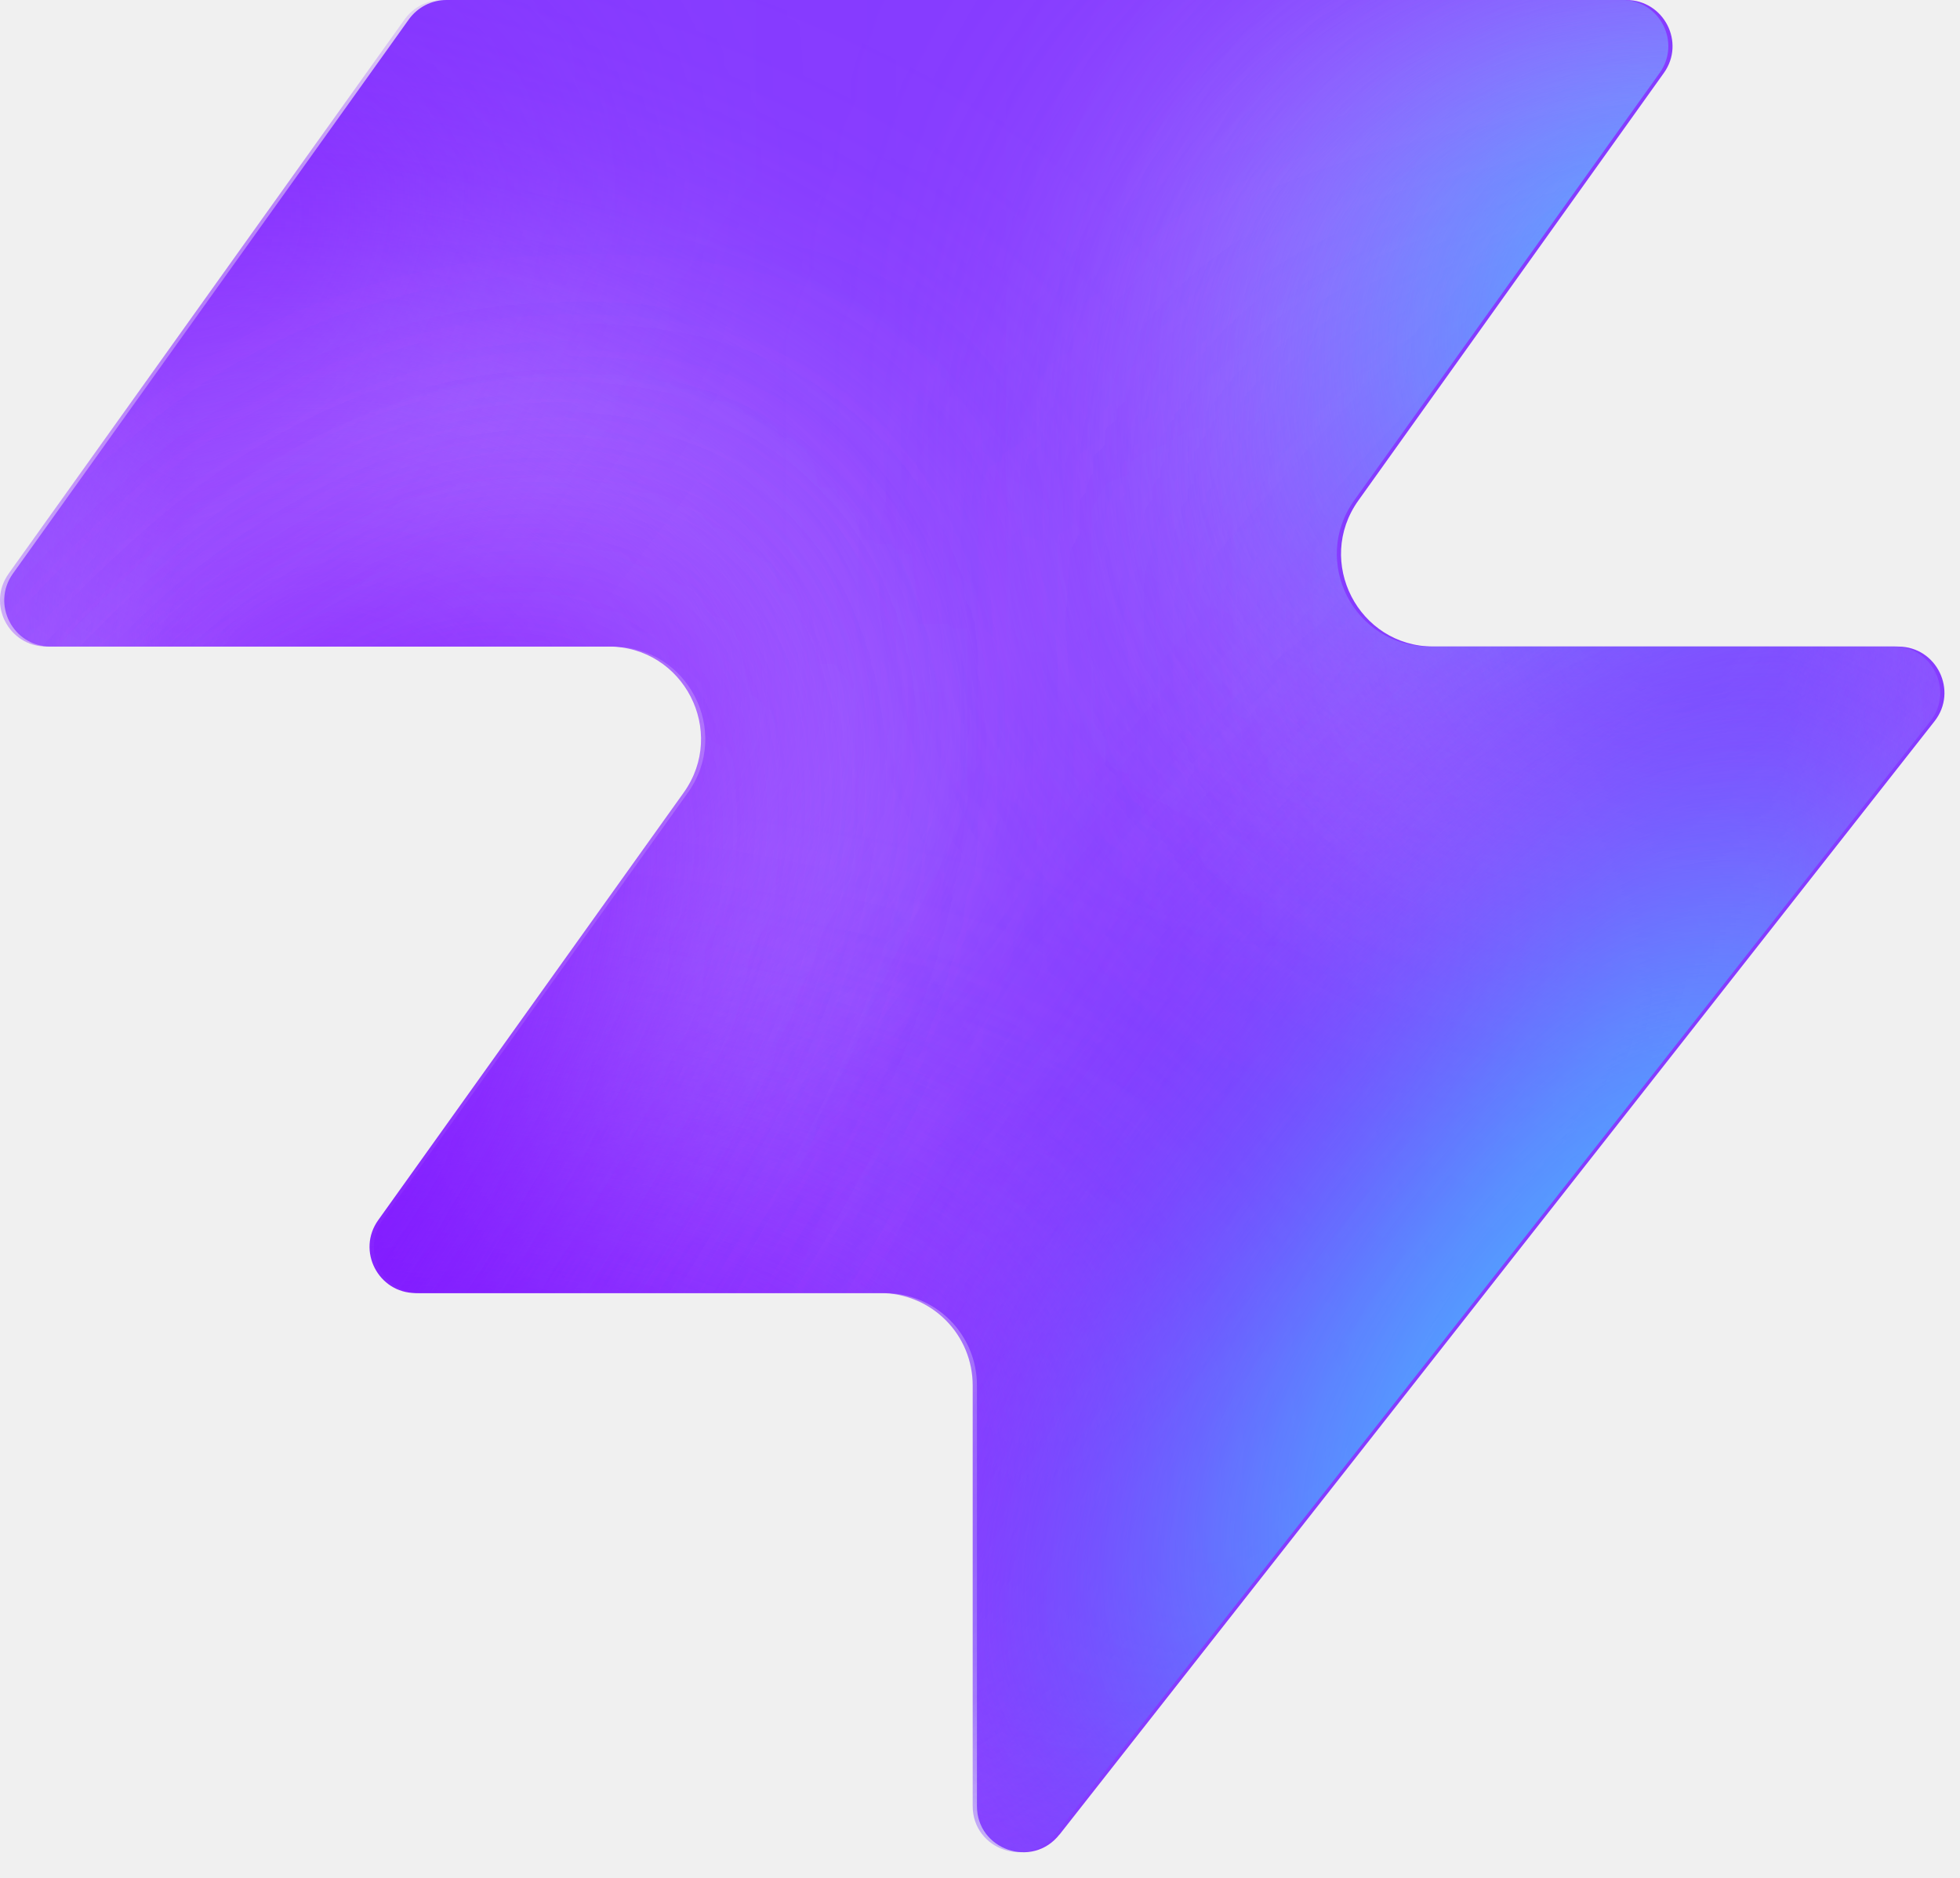
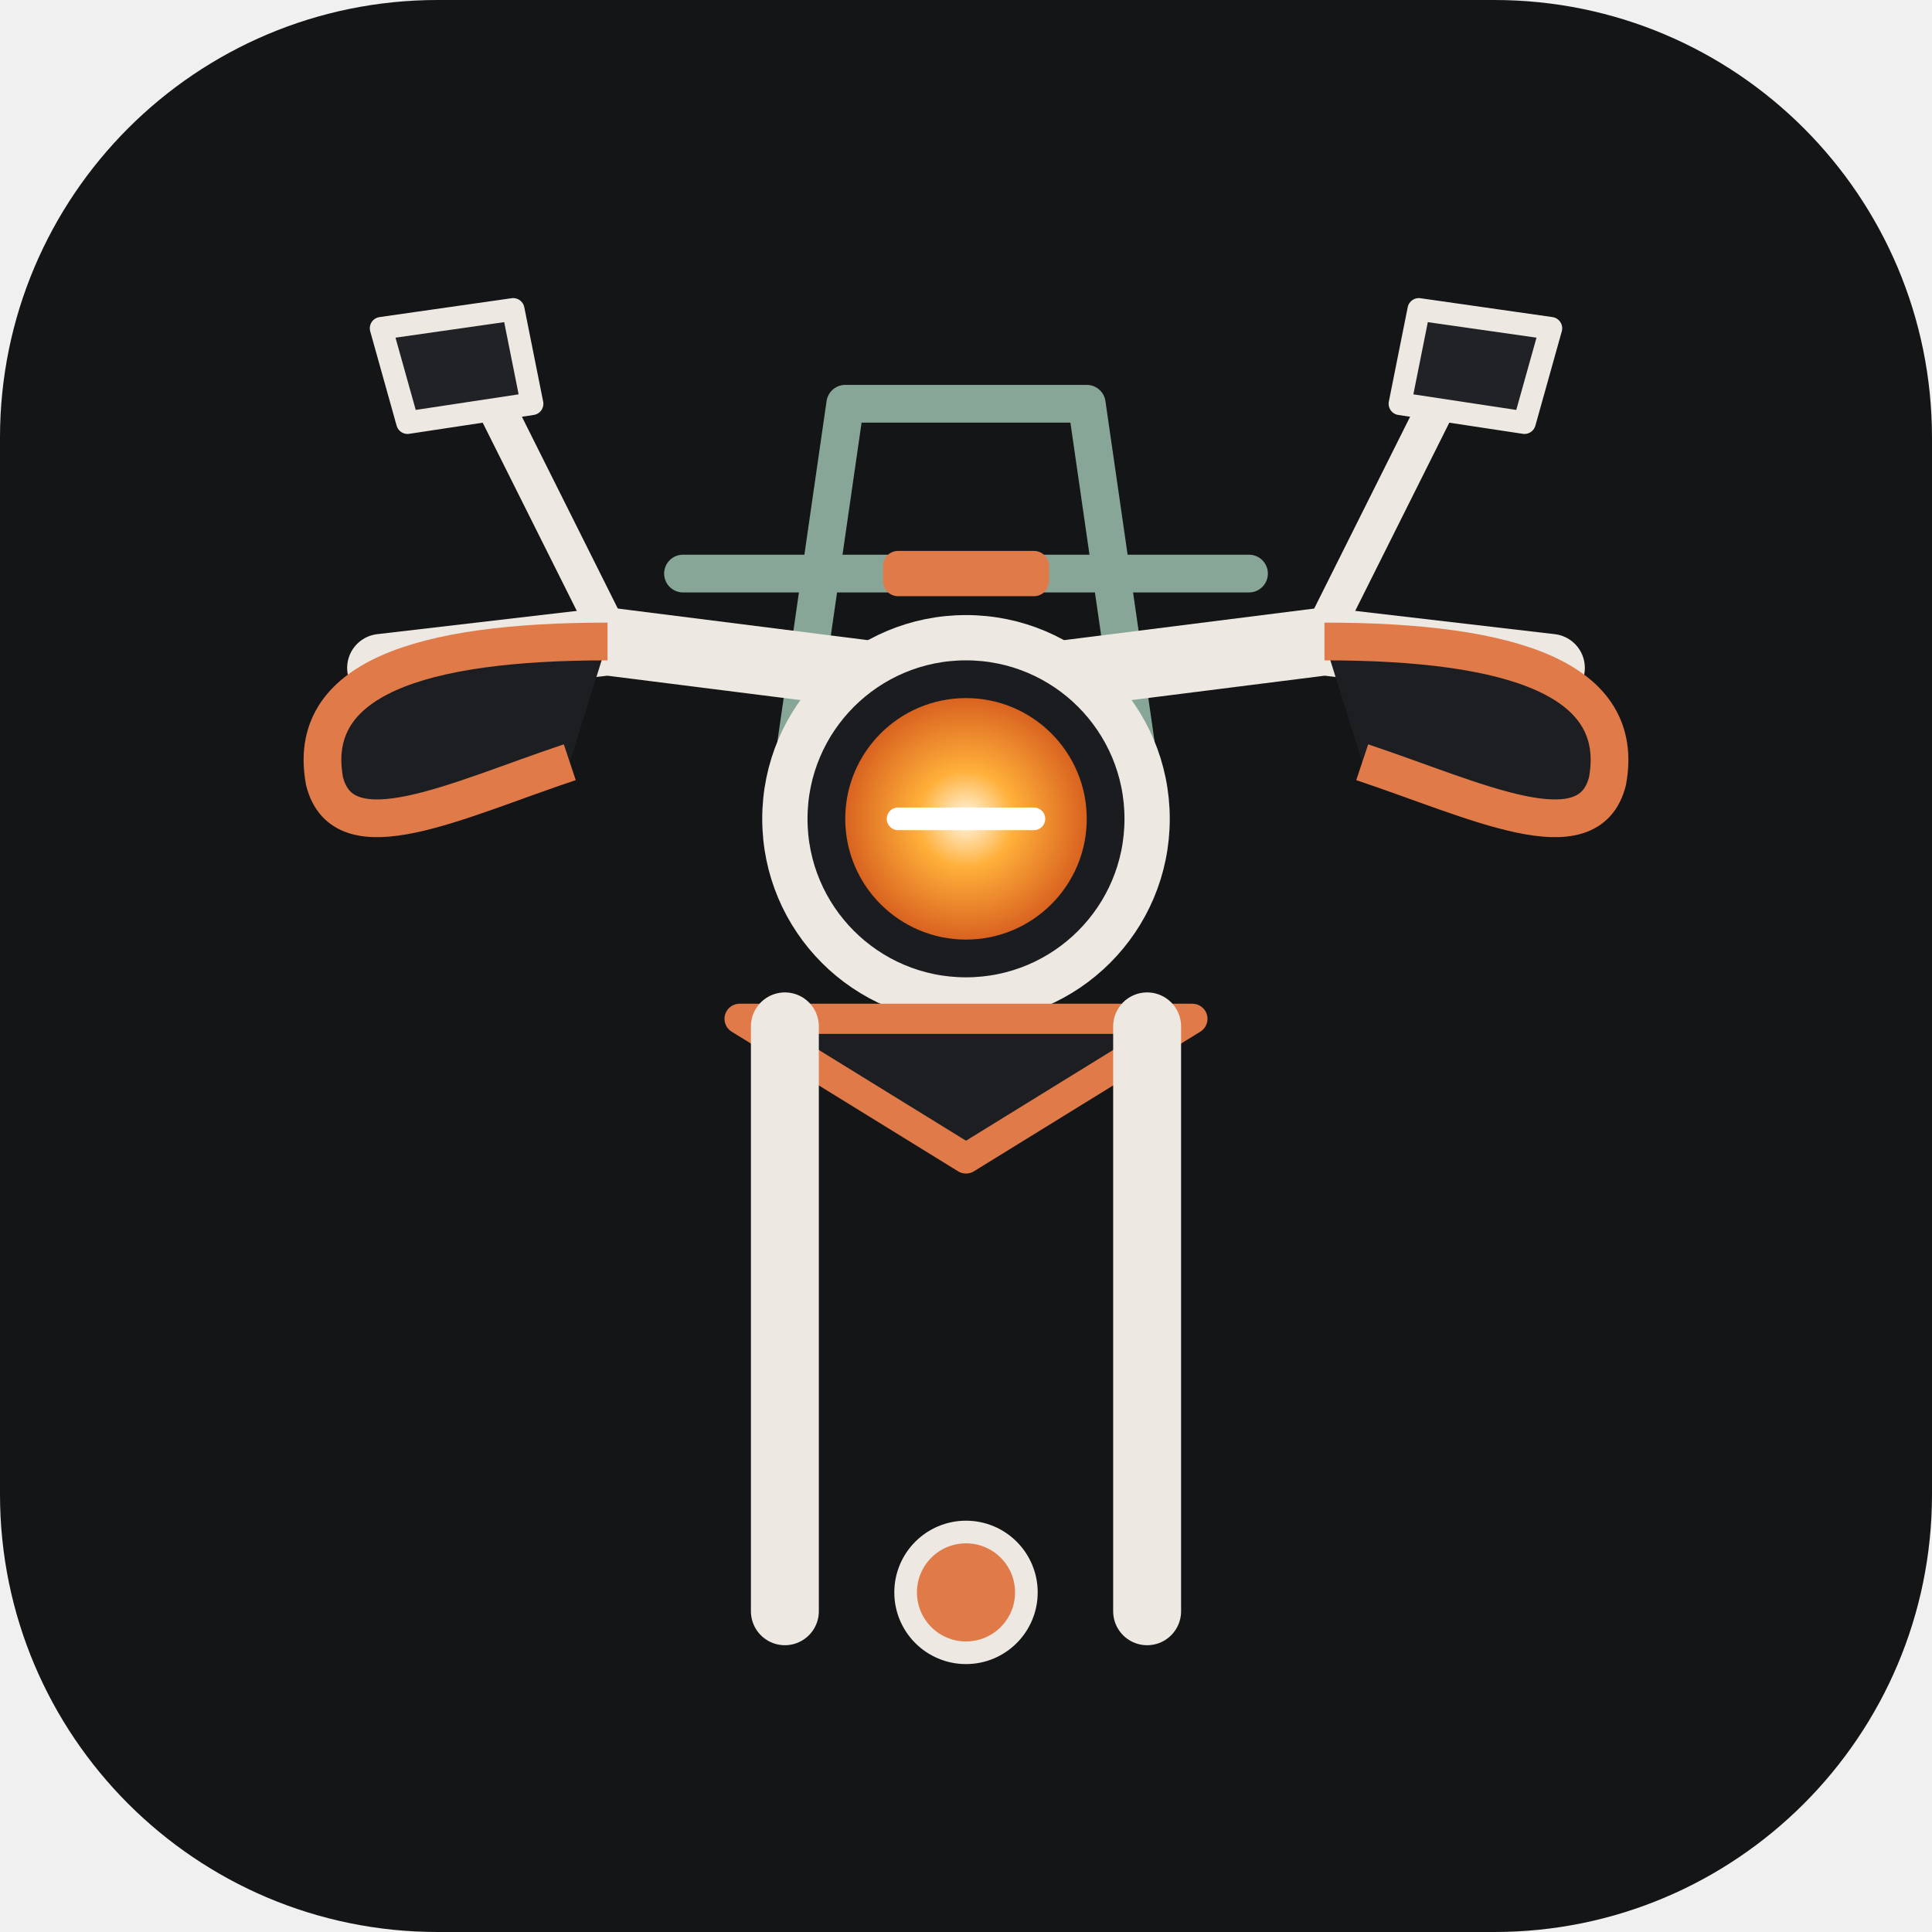
- <svg xmlns="http://www.w3.org/2000/svg" width="48" height="46" fill="none" viewBox="0 0 48 46">
-   <path fill="#863bff" d="M25.946 44.938c-.664.845-2.021.375-2.021-.698V33.937a2.26 2.26 0 0 0-2.262-2.262H10.287c-.92 0-1.456-1.04-.92-1.788l7.48-10.471c1.07-1.497 0-3.578-1.842-3.578H1.237c-.92 0-1.456-1.04-.92-1.788L10.013.474c.214-.297.556-.474.92-.474h28.894c.92 0 1.456 1.04.92 1.788l-7.48 10.471c-1.07 1.498 0 3.579 1.842 3.579h11.377c.943 0 1.473 1.088.89 1.83L25.947 44.94z" style="fill:#863bff;fill:color(display-p3 .525 .23 1);fill-opacity:1" />
-   <mask id="a" width="48" height="46" x="0" y="0" maskUnits="userSpaceOnUse" style="mask-type:alpha">
-     <path fill="#000" d="M25.842 44.938c-.664.844-2.021.375-2.021-.698V33.937a2.26 2.26 0 0 0-2.262-2.262H10.183c-.92 0-1.456-1.04-.92-1.788l7.48-10.471c1.07-1.498 0-3.579-1.842-3.579H1.133c-.92 0-1.456-1.04-.92-1.787L9.91.473c.214-.297.556-.474.92-.474h28.894c.92 0 1.456 1.04.92 1.788l-7.48 10.471c-1.07 1.498 0 3.578 1.842 3.578h11.377c.943 0 1.473 1.088.89 1.832L25.843 44.94z" style="fill:#000;fill-opacity:1" />
-   </mask>
-   <g mask="url(#a)">
-     <g filter="url(#b)">
-       <ellipse cx="5.508" cy="14.704" fill="#ede6ff" rx="5.508" ry="14.704" style="fill:#ede6ff;fill:color(display-p3 .927 .903 1);fill-opacity:1" transform="matrix(.00324 1 1 -.00324 -4.47 31.516)" />
-     </g>
-     <g filter="url(#c)">
-       <ellipse cx="10.399" cy="29.851" fill="#ede6ff" rx="10.399" ry="29.851" style="fill:#ede6ff;fill:color(display-p3 .927 .903 1);fill-opacity:1" transform="matrix(.00324 1 1 -.00324 -39.328 7.883)" />
-     </g>
-     <g filter="url(#d)">
-       <ellipse cx="5.508" cy="30.487" fill="#7e14ff" rx="5.508" ry="30.487" style="fill:#7e14ff;fill:color(display-p3 .492 .077 1);fill-opacity:1" transform="rotate(89.814 -25.913 -14.639)scale(1 -1)" />
-     </g>
-     <g filter="url(#e)">
-       <ellipse cx="5.508" cy="30.599" fill="#7e14ff" rx="5.508" ry="30.599" style="fill:#7e14ff;fill:color(display-p3 .492 .077 1);fill-opacity:1" transform="rotate(89.814 -32.644 -3.334)scale(1 -1)" />
-     </g>
-     <g filter="url(#f)">
-       <ellipse cx="5.508" cy="30.599" fill="#7e14ff" rx="5.508" ry="30.599" style="fill:#7e14ff;fill:color(display-p3 .492 .077 1);fill-opacity:1" transform="matrix(.00324 1 1 -.00324 -34.34 30.47)" />
-     </g>
-     <g filter="url(#g)">
-       <ellipse cx="14.072" cy="22.078" fill="#ede6ff" rx="14.072" ry="22.078" style="fill:#ede6ff;fill:color(display-p3 .927 .903 1);fill-opacity:1" transform="rotate(93.35 24.506 48.493)scale(-1 1)" />
-     </g>
-     <g filter="url(#h)">
-       <ellipse cx="3.47" cy="21.501" fill="#7e14ff" rx="3.47" ry="21.501" style="fill:#7e14ff;fill:color(display-p3 .492 .077 1);fill-opacity:1" transform="rotate(89.009 28.708 47.59)scale(-1 1)" />
-     </g>
-     <g filter="url(#i)">
-       <ellipse cx="3.47" cy="21.501" fill="#7e14ff" rx="3.47" ry="21.501" style="fill:#7e14ff;fill:color(display-p3 .492 .077 1);fill-opacity:1" transform="rotate(89.009 28.708 47.59)scale(-1 1)" />
-     </g>
-     <g filter="url(#j)">
-       <ellipse cx=".387" cy="8.972" fill="#7e14ff" rx="4.407" ry="29.108" style="fill:#7e14ff;fill:color(display-p3 .492 .077 1);fill-opacity:1" transform="rotate(39.51 .387 8.972)" />
-     </g>
-     <g filter="url(#k)">
-       <ellipse cx="47.523" cy="-6.092" fill="#7e14ff" rx="4.407" ry="29.108" style="fill:#7e14ff;fill:color(display-p3 .492 .077 1);fill-opacity:1" transform="rotate(37.892 47.523 -6.092)" />
-     </g>
-     <g filter="url(#l)">
-       <ellipse cx="41.412" cy="6.333" fill="#47bfff" rx="5.971" ry="9.665" style="fill:#47bfff;fill:color(display-p3 .28 .748 1);fill-opacity:1" transform="rotate(37.892 41.412 6.333)" />
-     </g>
-     <g filter="url(#m)">
-       <ellipse cx="-1.879" cy="38.332" fill="#7e14ff" rx="4.407" ry="29.108" style="fill:#7e14ff;fill:color(display-p3 .492 .077 1);fill-opacity:1" transform="rotate(37.892 -1.88 38.332)" />
-     </g>
-     <g filter="url(#n)">
-       <ellipse cx="-1.879" cy="38.332" fill="#7e14ff" rx="4.407" ry="29.108" style="fill:#7e14ff;fill:color(display-p3 .492 .077 1);fill-opacity:1" transform="rotate(37.892 -1.88 38.332)" />
-     </g>
-     <g filter="url(#o)">
-       <ellipse cx="35.651" cy="29.907" fill="#7e14ff" rx="4.407" ry="29.108" style="fill:#7e14ff;fill:color(display-p3 .492 .077 1);fill-opacity:1" transform="rotate(37.892 35.651 29.907)" />
-     </g>
-     <g filter="url(#p)">
-       <ellipse cx="38.418" cy="32.4" fill="#47bfff" rx="5.971" ry="15.297" style="fill:#47bfff;fill:color(display-p3 .28 .748 1);fill-opacity:1" transform="rotate(37.892 38.418 32.4)" />
-     </g>
+ <svg xmlns="http://www.w3.org/2000/svg" viewBox="0 0 512 512" width="100%" height="100%">
+   <defs>
+     <radialGradient id="favLensGlow" cx="50%" cy="50%" r="50%">
+       <stop offset="0%" stop-color="#FFF8E7" />
+       <stop offset="40%" stop-color="#FFB03A" />
+       <stop offset="100%" stop-color="#D96320" />
+     </radialGradient>
+   </defs>
+   <rect width="512" height="512" rx="116" fill="#141517" />
+   <g transform="translate(256, 252)">
+     <path d="M -32,-145 L 32,-145 L 45,-55 L -45,-55 Z" fill="none" stroke="#88A698" stroke-width="10" stroke-linejoin="round" />
+     <line x1="-95" y1="-85" x2="-130" y2="-155" stroke="#EDE8E1" stroke-width="10" stroke-linecap="round" />
+     <polygon points="-155,-165 -120,-170 -115,-145 -148,-140" fill="#202226" stroke="#EDE8E1" stroke-width="6" stroke-linejoin="round" />
+     <line x1="95" y1="-85" x2="130" y2="-155" stroke="#EDE8E1" stroke-width="10" stroke-linecap="round" />
+     <polygon points="155,-165 120,-170 115,-145 148,-140" fill="#202226" stroke="#EDE8E1" stroke-width="6" stroke-linejoin="round" />
+     <path d="M -155,-75 L -95,-82 L 0,-70 L 95,-82 L 155,-75" fill="none" stroke="#EDE8E1" stroke-width="18" stroke-linecap="round" stroke-linejoin="round" />
+     <line x1="-75" y1="-100" x2="75" y2="-100" stroke="#88A698" stroke-width="10" stroke-linecap="round" />
+     <rect x="-22" y="-106" width="44" height="12" rx="4" fill="#E07A48" />
+     <path d="M -95,-82 C -145,-82 -175,-72 -170,-45 C -165,-25 -135,-40 -105,-50" fill="#1C1E22" stroke="#E07A48" stroke-width="10" stroke-linejoin="round" />
+     <path d="M 95,-82 C 145,-82 175,-72 170,-45 C 165,-25 135,-40 105,-50" fill="#1C1E22" stroke="#E07A48" stroke-width="10" stroke-linejoin="round" />
+     <circle cx="0" cy="-35" r="48" fill="#1A1C20" stroke="#EDE8E1" stroke-width="12" />
+     <circle cx="0" cy="-35" r="32" fill="url(#favLensGlow)" />
+     <line x1="-18" y1="-35" x2="18" y2="-35" stroke="#FFFFFF" stroke-width="6" stroke-linecap="round" />
+     <polygon points="0,55 -60,18 60,18" fill="#1C1E22" stroke="#E07A48" stroke-width="8" stroke-linejoin="round" />
+     <line x1="-48" y1="20" x2="-48" y2="175" stroke="#EDE8E1" stroke-width="18" stroke-linecap="round" />
+     <line x1="48" y1="20" x2="48" y2="175" stroke="#EDE8E1" stroke-width="18" stroke-linecap="round" />
+     <circle cx="0" cy="170" r="16" fill="#E07A48" stroke="#EDE8E1" stroke-width="6" />
  </g>
-   <defs>
-     <filter id="b" width="60.045" height="41.654" x="-19.77" y="16.149" color-interpolation-filters="sRGB" filterUnits="userSpaceOnUse">
-       <feFlood flood-opacity="0" result="BackgroundImageFix" />
-       <feBlend in="SourceGraphic" in2="BackgroundImageFix" result="shape" />
-       <feGaussianBlur result="effect1_foregroundBlur_2002_17158" stdDeviation="7.659" />
-     </filter>
-     <filter id="c" width="90.34" height="51.437" x="-54.613" y="-7.533" color-interpolation-filters="sRGB" filterUnits="userSpaceOnUse">
-       <feFlood flood-opacity="0" result="BackgroundImageFix" />
-       <feBlend in="SourceGraphic" in2="BackgroundImageFix" result="shape" />
-       <feGaussianBlur result="effect1_foregroundBlur_2002_17158" stdDeviation="7.659" />
-     </filter>
-     <filter id="d" width="79.355" height="29.4" x="-49.64" y="2.03" color-interpolation-filters="sRGB" filterUnits="userSpaceOnUse">
-       <feFlood flood-opacity="0" result="BackgroundImageFix" />
-       <feBlend in="SourceGraphic" in2="BackgroundImageFix" result="shape" />
-       <feGaussianBlur result="effect1_foregroundBlur_2002_17158" stdDeviation="4.596" />
-     </filter>
-     <filter id="e" width="79.579" height="29.4" x="-45.045" y="20.029" color-interpolation-filters="sRGB" filterUnits="userSpaceOnUse">
-       <feFlood flood-opacity="0" result="BackgroundImageFix" />
-       <feBlend in="SourceGraphic" in2="BackgroundImageFix" result="shape" />
-       <feGaussianBlur result="effect1_foregroundBlur_2002_17158" stdDeviation="4.596" />
-     </filter>
-     <filter id="f" width="79.579" height="29.4" x="-43.513" y="21.178" color-interpolation-filters="sRGB" filterUnits="userSpaceOnUse">
-       <feFlood flood-opacity="0" result="BackgroundImageFix" />
-       <feBlend in="SourceGraphic" in2="BackgroundImageFix" result="shape" />
-       <feGaussianBlur result="effect1_foregroundBlur_2002_17158" stdDeviation="4.596" />
-     </filter>
-     <filter id="g" width="74.749" height="58.852" x="15.756" y="-17.901" color-interpolation-filters="sRGB" filterUnits="userSpaceOnUse">
-       <feFlood flood-opacity="0" result="BackgroundImageFix" />
-       <feBlend in="SourceGraphic" in2="BackgroundImageFix" result="shape" />
-       <feGaussianBlur result="effect1_foregroundBlur_2002_17158" stdDeviation="7.659" />
-     </filter>
-     <filter id="h" width="61.377" height="25.362" x="23.548" y="2.284" color-interpolation-filters="sRGB" filterUnits="userSpaceOnUse">
-       <feFlood flood-opacity="0" result="BackgroundImageFix" />
-       <feBlend in="SourceGraphic" in2="BackgroundImageFix" result="shape" />
-       <feGaussianBlur result="effect1_foregroundBlur_2002_17158" stdDeviation="4.596" />
-     </filter>
-     <filter id="i" width="61.377" height="25.362" x="23.548" y="2.284" color-interpolation-filters="sRGB" filterUnits="userSpaceOnUse">
-       <feFlood flood-opacity="0" result="BackgroundImageFix" />
-       <feBlend in="SourceGraphic" in2="BackgroundImageFix" result="shape" />
-       <feGaussianBlur result="effect1_foregroundBlur_2002_17158" stdDeviation="4.596" />
-     </filter>
-     <filter id="j" width="56.045" height="63.649" x="-27.636" y="-22.853" color-interpolation-filters="sRGB" filterUnits="userSpaceOnUse">
-       <feFlood flood-opacity="0" result="BackgroundImageFix" />
-       <feBlend in="SourceGraphic" in2="BackgroundImageFix" result="shape" />
-       <feGaussianBlur result="effect1_foregroundBlur_2002_17158" stdDeviation="4.596" />
-     </filter>
-     <filter id="k" width="54.814" height="64.646" x="20.116" y="-38.415" color-interpolation-filters="sRGB" filterUnits="userSpaceOnUse">
-       <feFlood flood-opacity="0" result="BackgroundImageFix" />
-       <feBlend in="SourceGraphic" in2="BackgroundImageFix" result="shape" />
-       <feGaussianBlur result="effect1_foregroundBlur_2002_17158" stdDeviation="4.596" />
-     </filter>
-     <filter id="l" width="33.541" height="35.313" x="24.641" y="-11.323" color-interpolation-filters="sRGB" filterUnits="userSpaceOnUse">
-       <feFlood flood-opacity="0" result="BackgroundImageFix" />
-       <feBlend in="SourceGraphic" in2="BackgroundImageFix" result="shape" />
-       <feGaussianBlur result="effect1_foregroundBlur_2002_17158" stdDeviation="4.596" />
-     </filter>
-     <filter id="m" width="54.814" height="64.646" x="-29.286" y="6.009" color-interpolation-filters="sRGB" filterUnits="userSpaceOnUse">
-       <feFlood flood-opacity="0" result="BackgroundImageFix" />
-       <feBlend in="SourceGraphic" in2="BackgroundImageFix" result="shape" />
-       <feGaussianBlur result="effect1_foregroundBlur_2002_17158" stdDeviation="4.596" />
-     </filter>
-     <filter id="n" width="54.814" height="64.646" x="-29.286" y="6.009" color-interpolation-filters="sRGB" filterUnits="userSpaceOnUse">
-       <feFlood flood-opacity="0" result="BackgroundImageFix" />
-       <feBlend in="SourceGraphic" in2="BackgroundImageFix" result="shape" />
-       <feGaussianBlur result="effect1_foregroundBlur_2002_17158" stdDeviation="4.596" />
-     </filter>
-     <filter id="o" width="54.814" height="64.646" x="8.244" y="-2.416" color-interpolation-filters="sRGB" filterUnits="userSpaceOnUse">
-       <feFlood flood-opacity="0" result="BackgroundImageFix" />
-       <feBlend in="SourceGraphic" in2="BackgroundImageFix" result="shape" />
-       <feGaussianBlur result="effect1_foregroundBlur_2002_17158" stdDeviation="4.596" />
-     </filter>
-     <filter id="p" width="39.409" height="43.623" x="18.713" y="10.588" color-interpolation-filters="sRGB" filterUnits="userSpaceOnUse">
-       <feFlood flood-opacity="0" result="BackgroundImageFix" />
-       <feBlend in="SourceGraphic" in2="BackgroundImageFix" result="shape" />
-       <feGaussianBlur result="effect1_foregroundBlur_2002_17158" stdDeviation="4.596" />
-     </filter>
-   </defs>
</svg>
